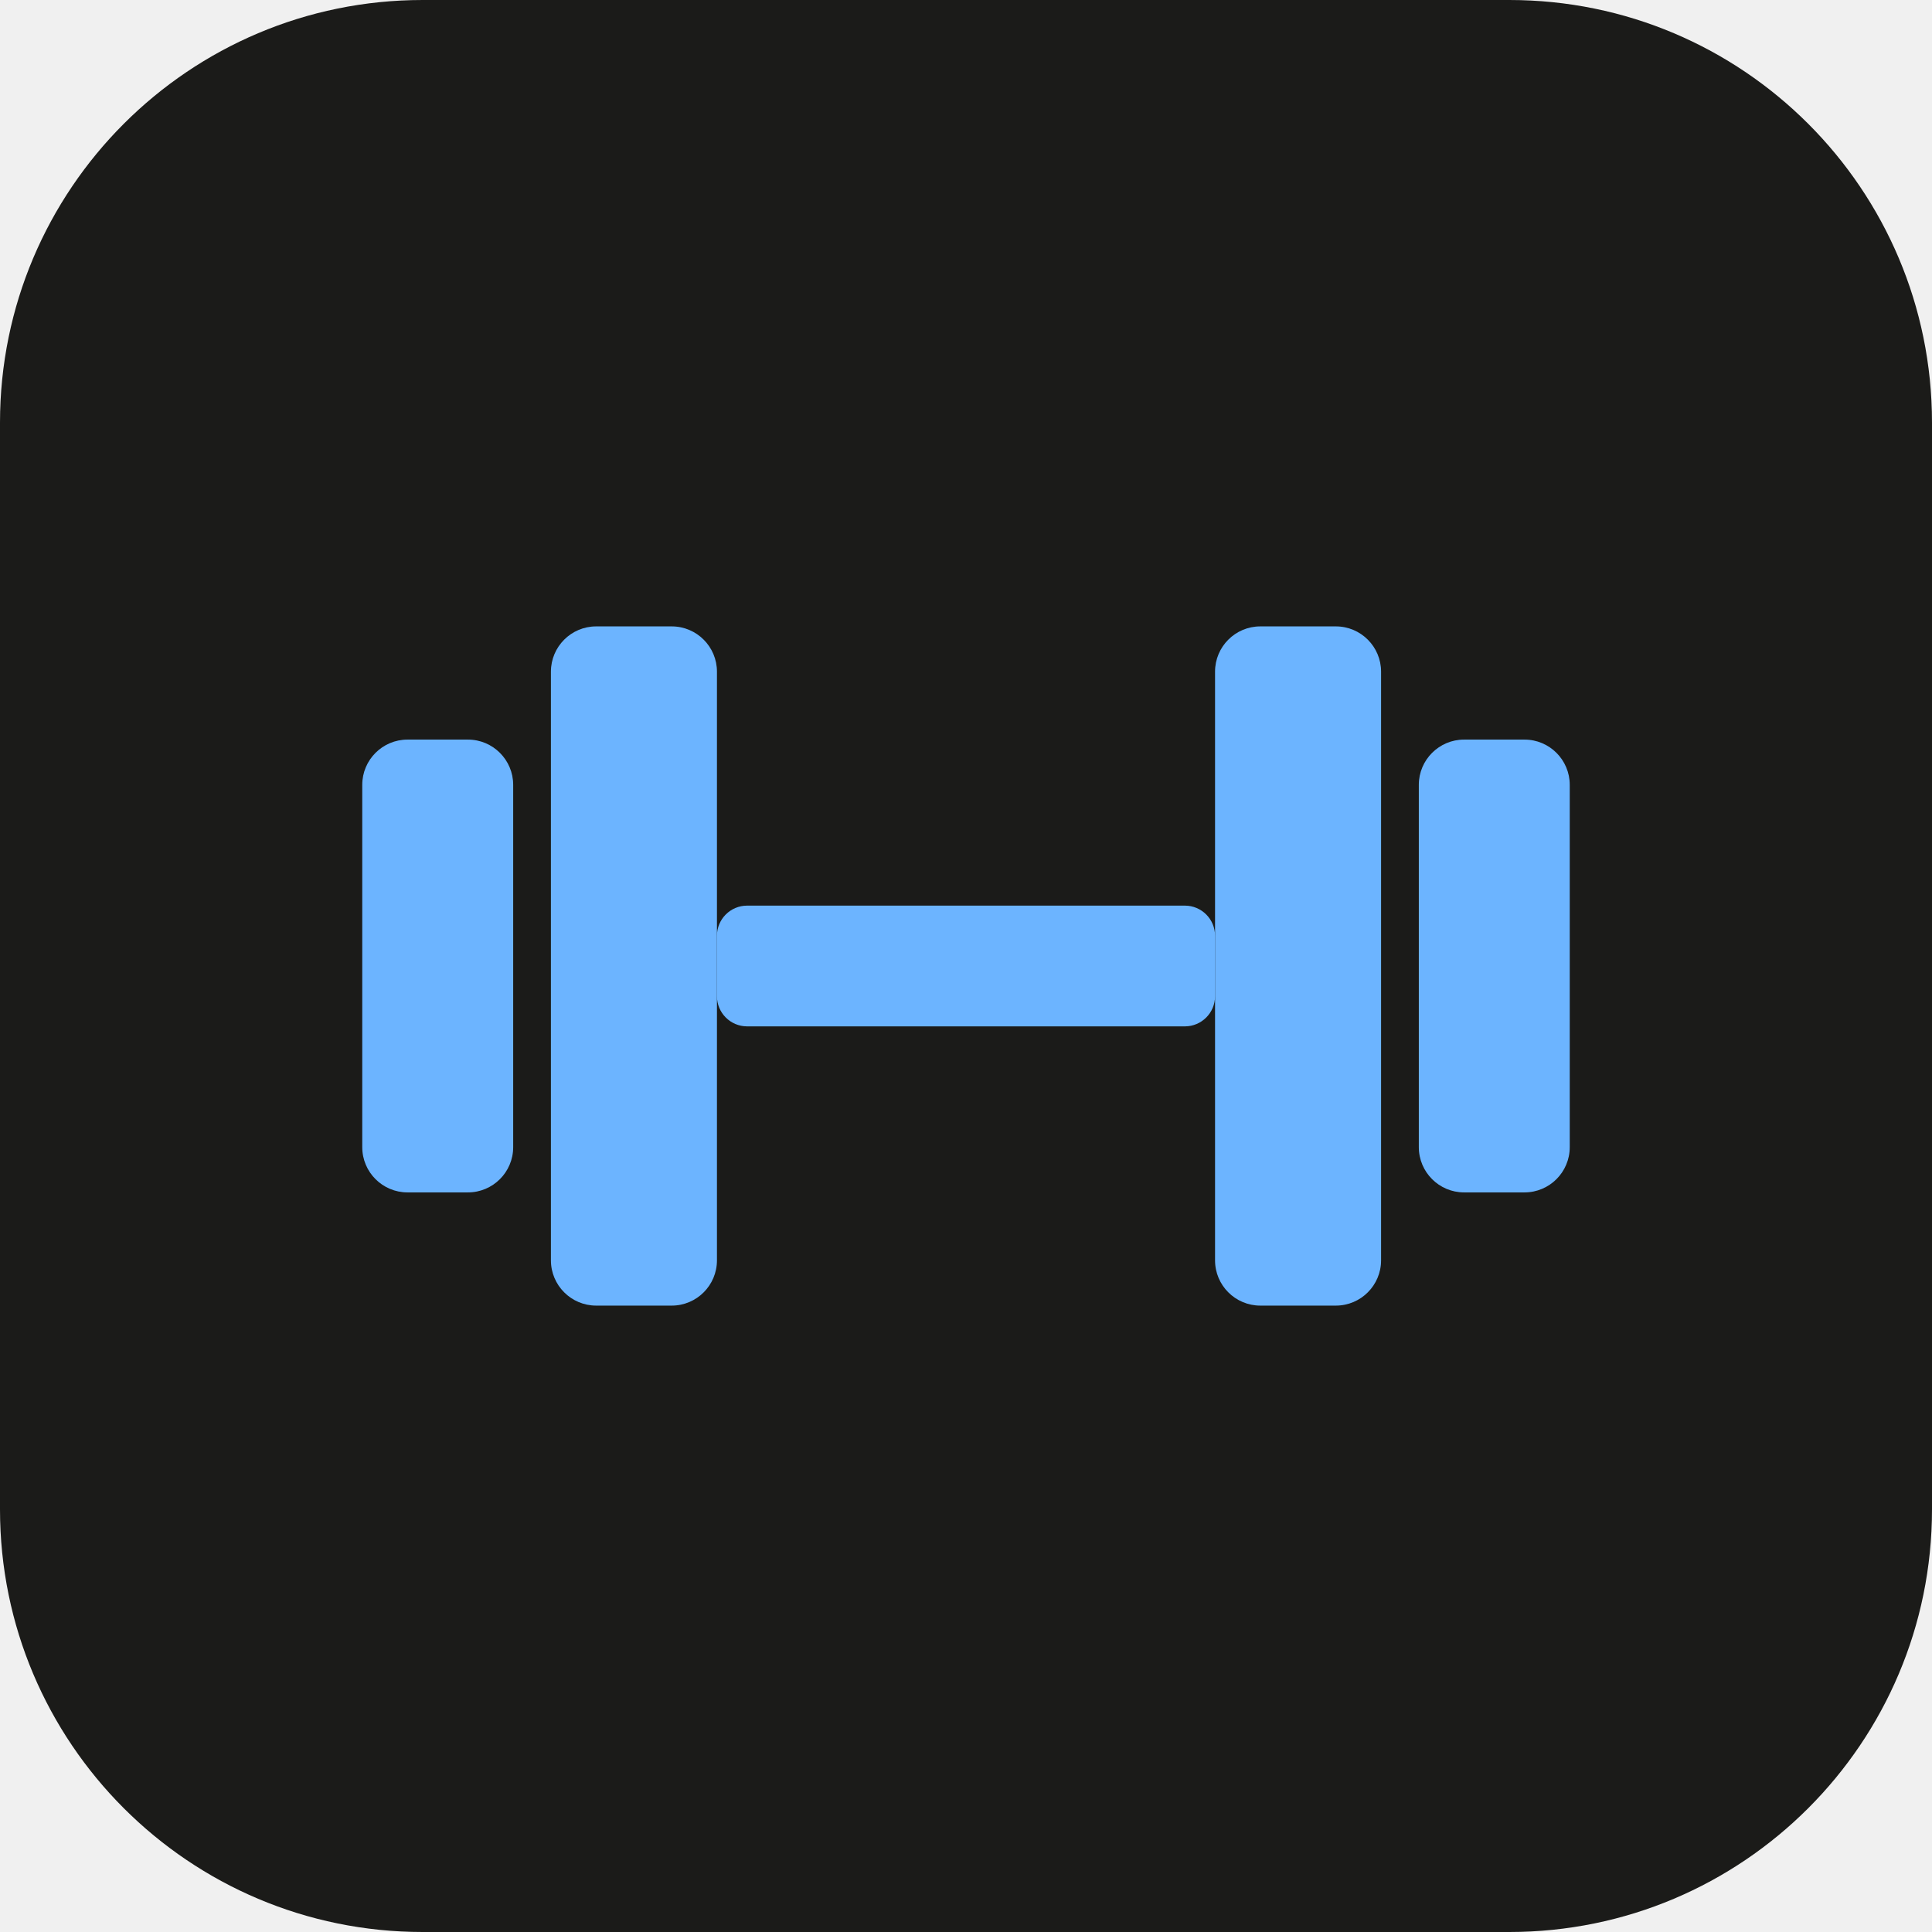
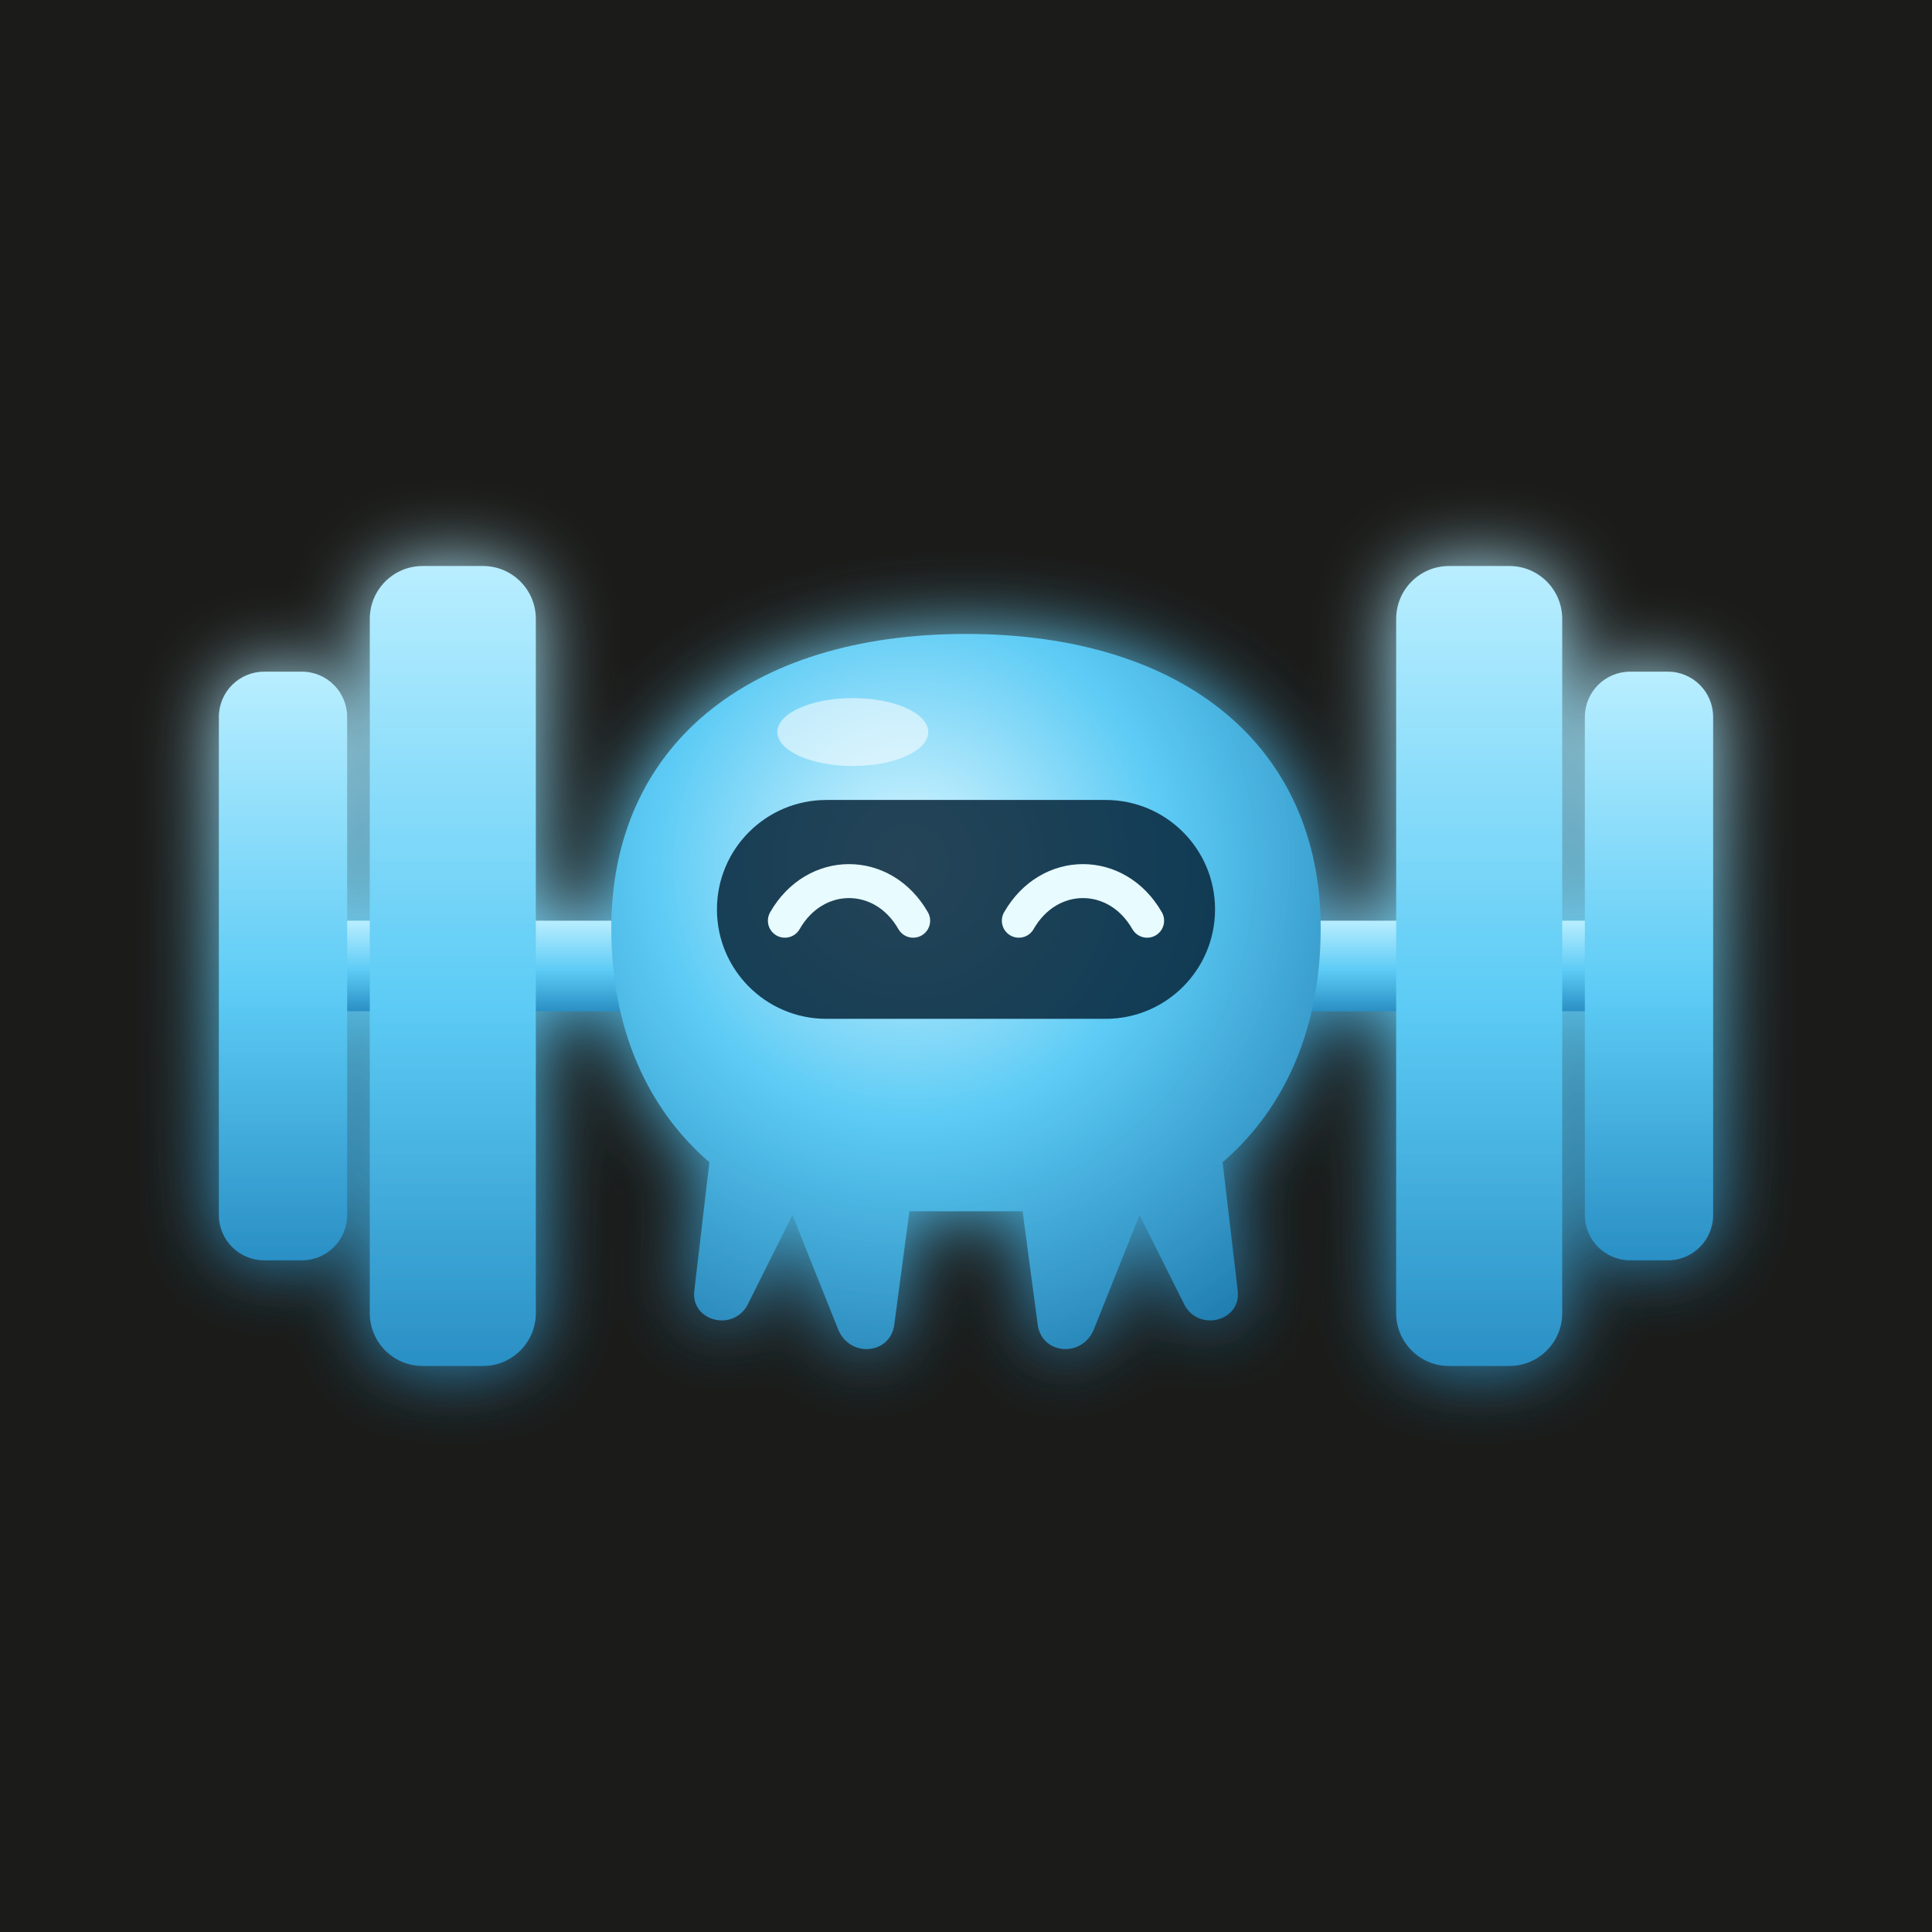
<svg xmlns="http://www.w3.org/2000/svg" viewBox="0 0 512 512">
-   <rect width="512" height="512" rx="112" fill="#1B1B19" />
-   <g fill="#6CB4FF">
-     <rect x="96" y="196" width="40" height="120" rx="12" />
-     <rect x="146" y="166" width="44" height="180" rx="12" />
-     <rect x="322" y="166" width="44" height="180" rx="12" />
-     <rect x="376" y="196" width="40" height="120" rx="12" />
-     <rect x="190" y="240" width="132" height="32" rx="8" />
+   <defs>
+     <linearGradient id="c" x1="0" y1="0" x2="0" y2="1">
+       <stop offset="0" stop-color="#B9EEFF" />
+       <stop offset=".55" stop-color="#5CCBF5" />
+       <stop offset="1" stop-color="#2A8FC4" />
+     </linearGradient>
+     <radialGradient id="b" cx=".42" cy=".32" r=".8">
+       <stop offset="0" stop-color="#D9F6FF" />
+       <stop offset=".45" stop-color="#5CCBF5" />
+       <stop offset="1" stop-color="#1E79AD" />
+     </radialGradient>
+     <filter id="g" x="-30%" y="-30%" width="160%" height="160%">
+       <feGaussianBlur stdDeviation="10" result="s" />
+       <feMerge>
+         <feMergeNode in="s" />
+         <feMergeNode in="SourceGraphic" />
+       </feMerge>
+     </filter>
+   </defs>
+   <rect width="512" height="512" fill="#1B1B19" />
+   <g filter="url(#g)">
+     <rect x="70" y="244" width="372" height="24" rx="12" fill="url(#c)" />
+     <rect x="58" y="178" width="34" height="156" rx="12" fill="url(#c)" />
+     <rect x="98" y="150" width="44" height="212" rx="14" fill="url(#c)" />
+     <rect x="370" y="150" width="44" height="212" rx="14" fill="url(#c)" />
+     <rect x="420" y="178" width="34" height="156" rx="12" fill="url(#c)" />
+     <path d="M256 168c58 0 94 30 94 78 0 30-12 50-26 62l4 34c1 8-10 11-14 4l-12-24-12 30c-3 8-14 7-15-1l-4-30h-30l-4 30c-1 8-12 9-15 1l-12-30-12 24c-4 7-15 4-14-4l4-34c-14-12-26-32-26-62 0-48 36-78 94-78z" fill="url(#b)" />
  </g>
+   <rect x="190" y="212" width="132" height="58" rx="29" fill="#06243A" opacity=".85" />
+   <path d="M208 244c8-14 26-14 34 0" fill="none" stroke="#E8FBFF" stroke-width="9" stroke-linecap="round" />
+   <path d="M270 244c8-14 26-14 34 0" fill="none" stroke="#E8FBFF" stroke-width="9" stroke-linecap="round" />
+   <ellipse cx="226" cy="194" rx="20" ry="9" fill="#fff" opacity=".55" />
</svg>
